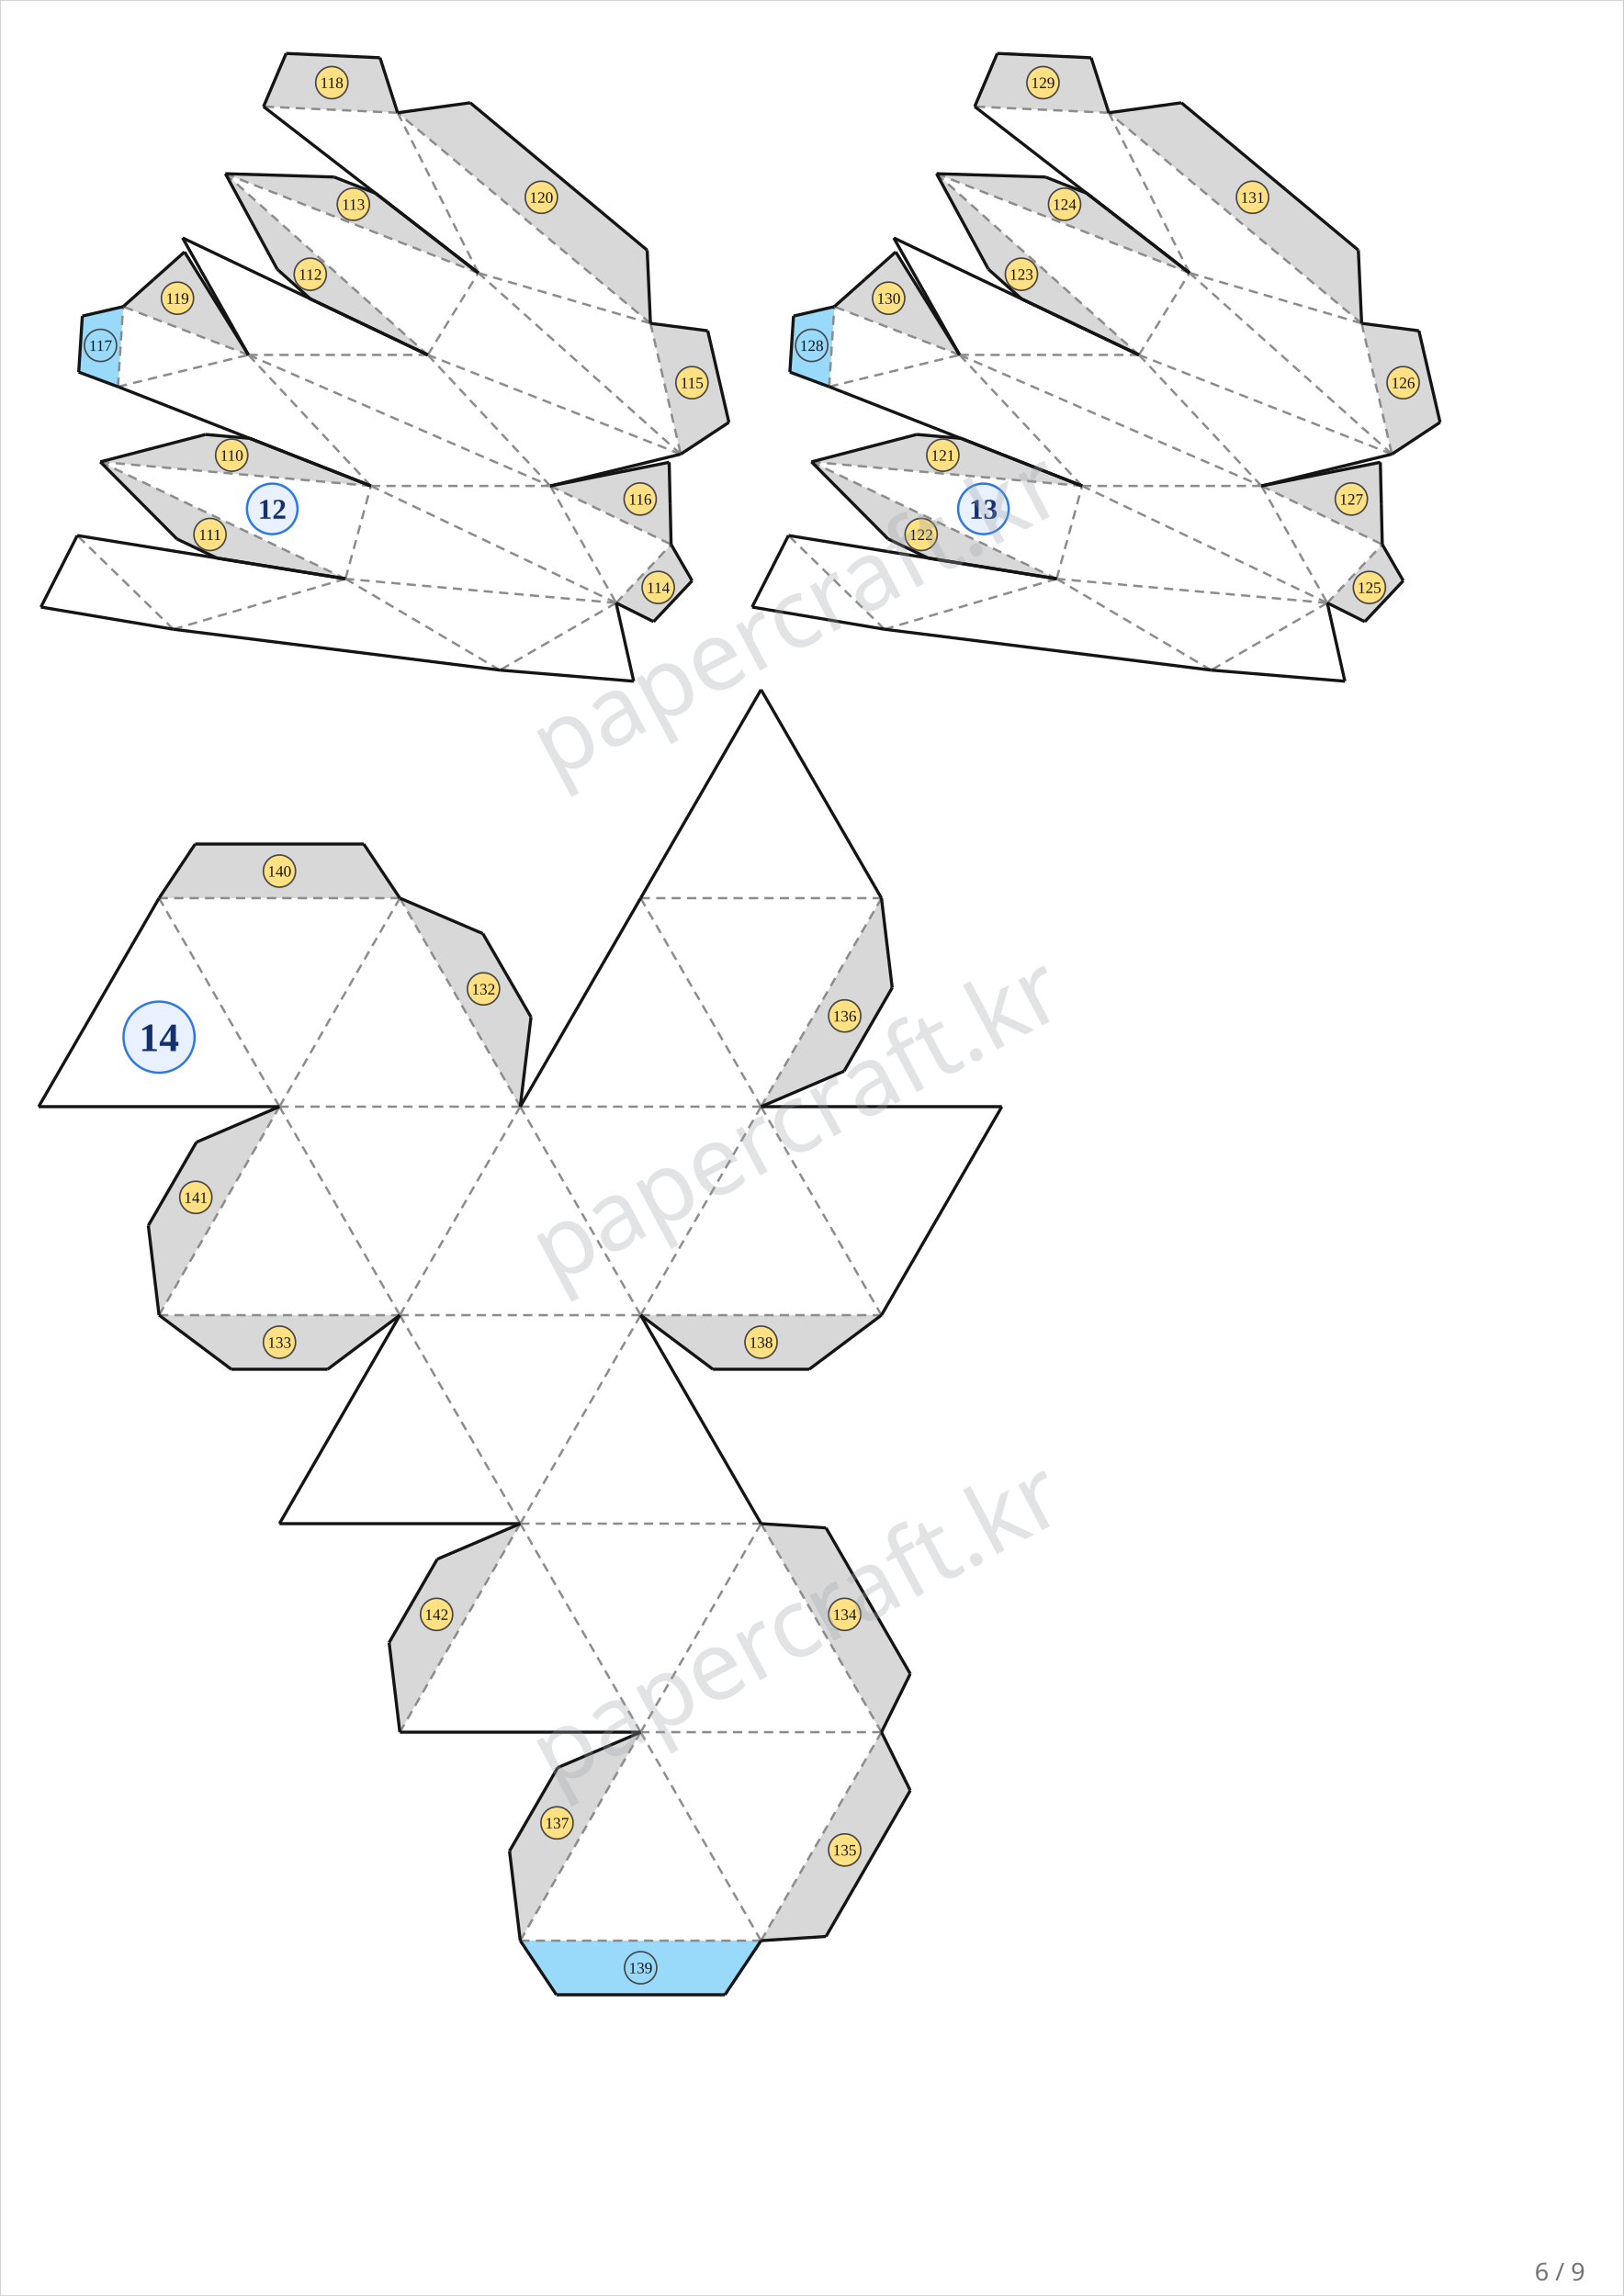
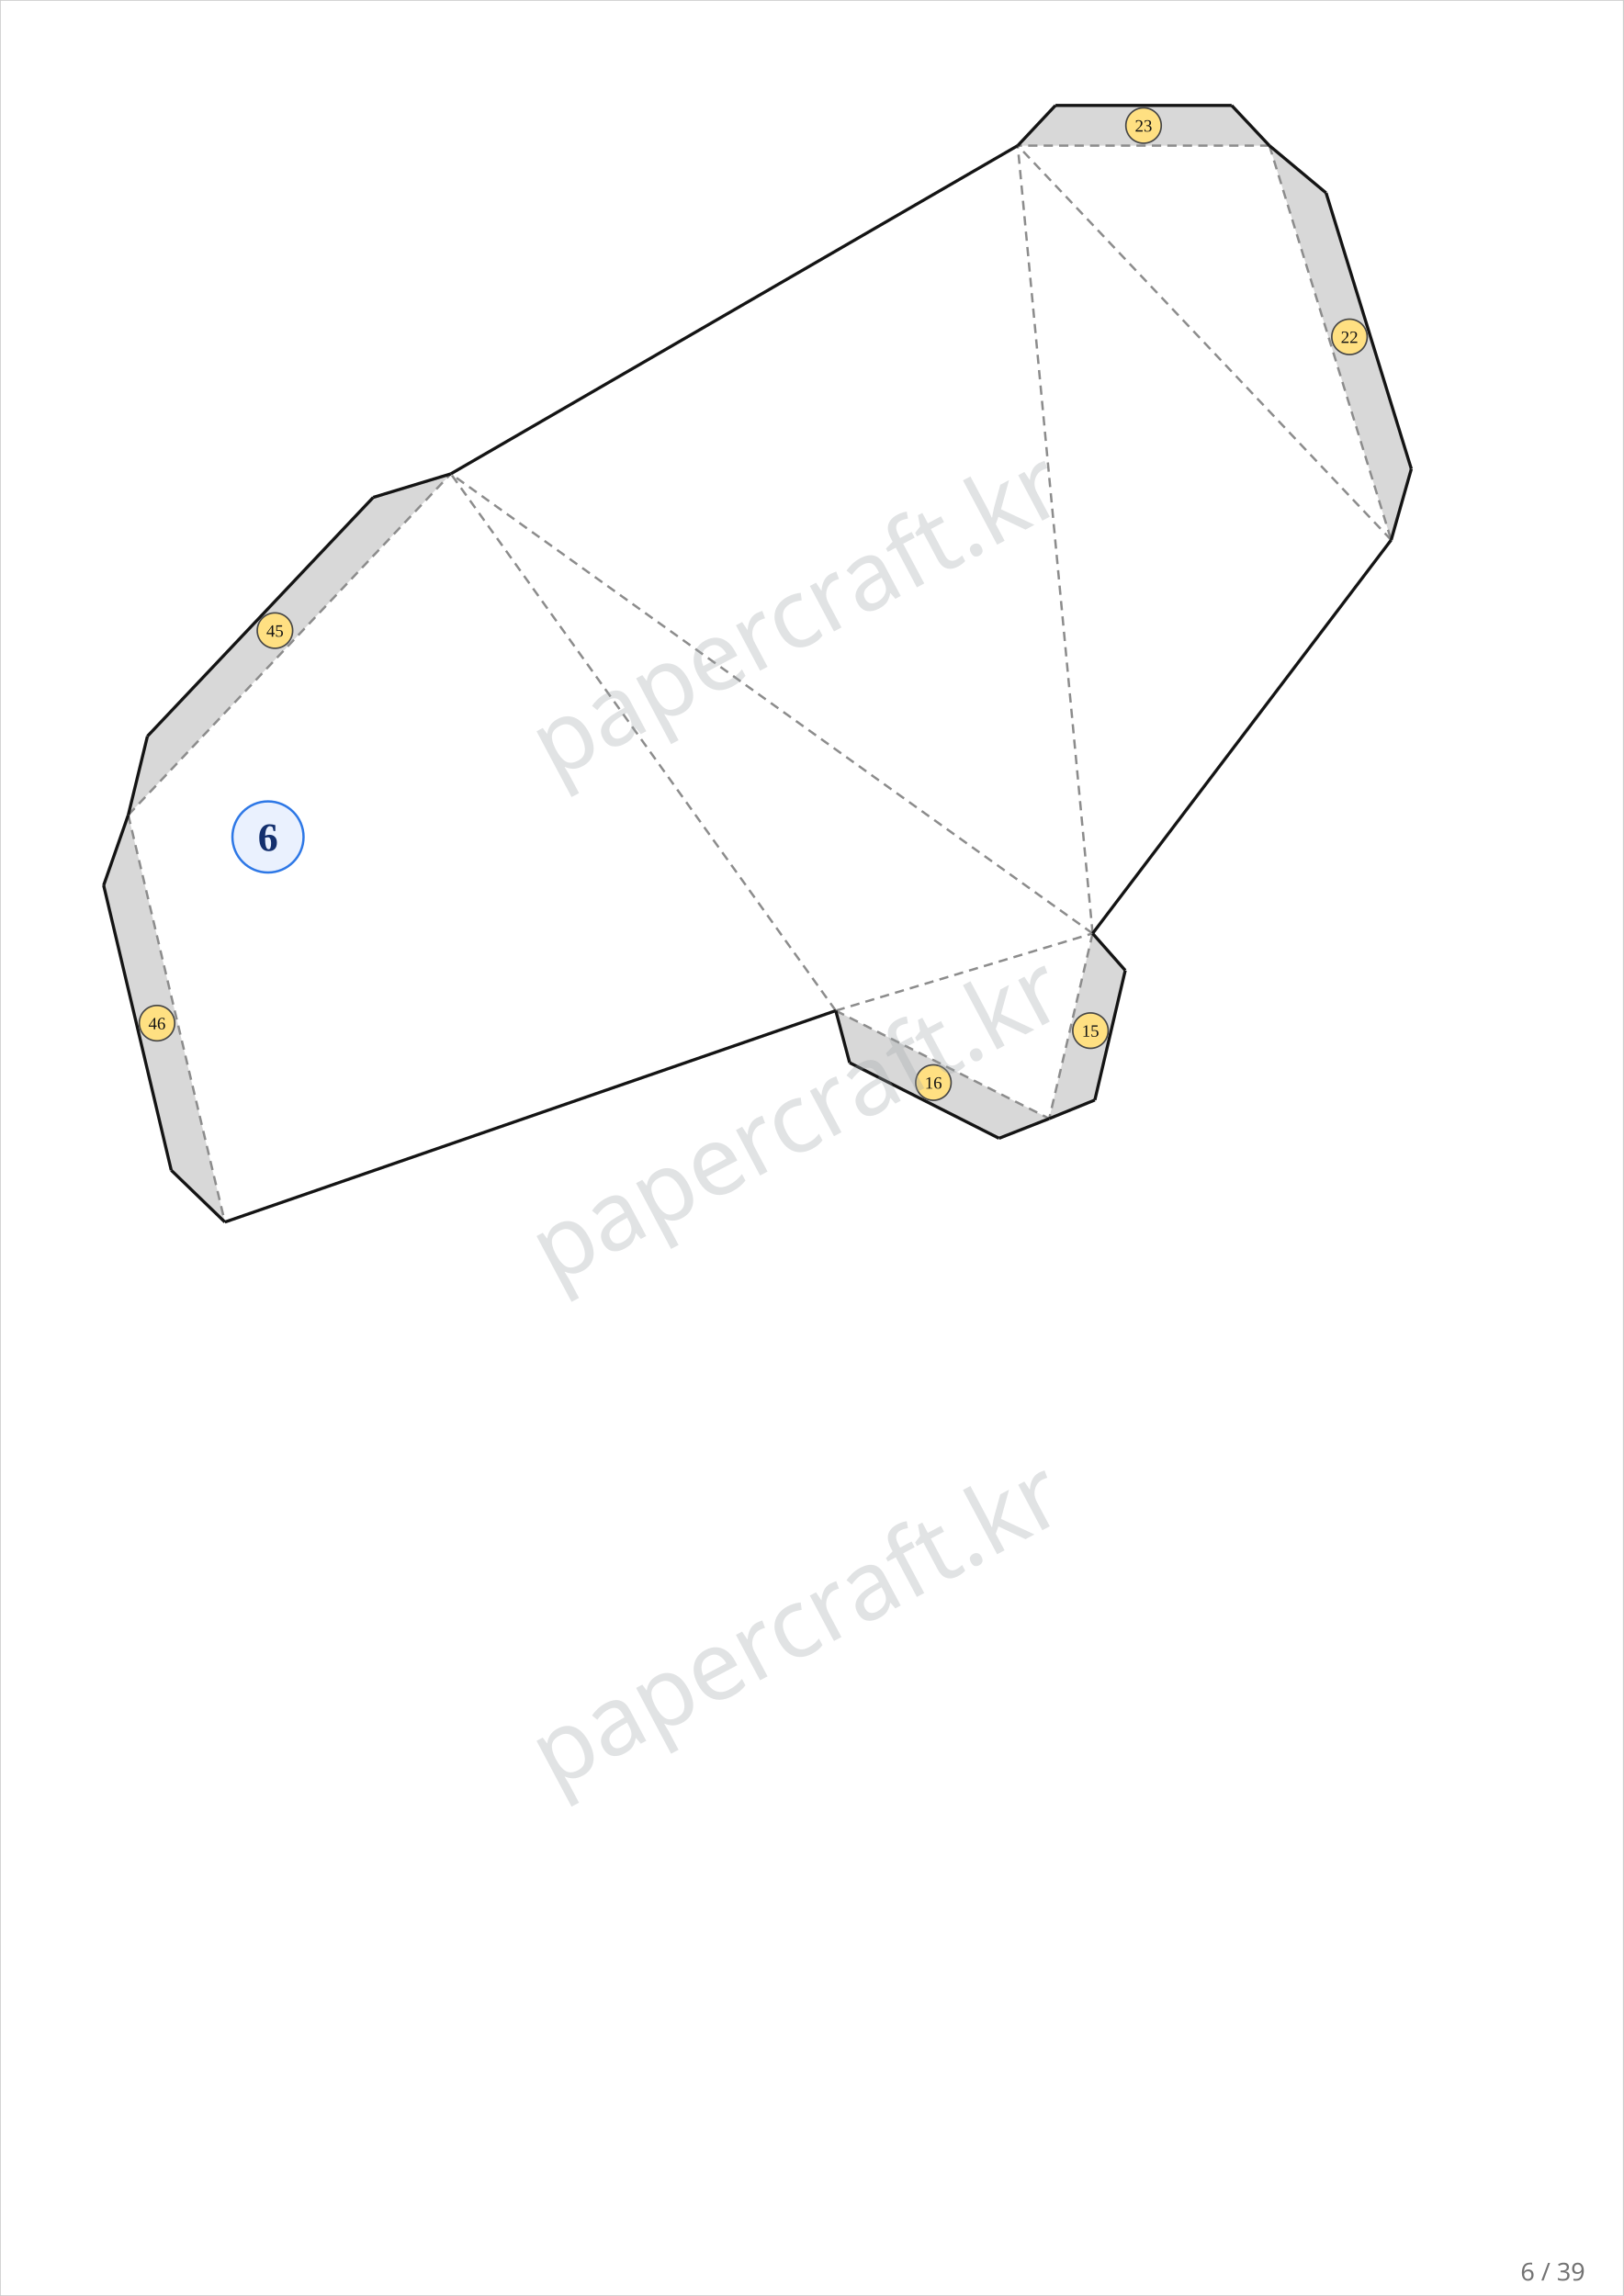
<svg xmlns="http://www.w3.org/2000/svg" width="210.00mm" height="297.00mm" viewBox="0 0 210.00 297.00">
  <rect x="0" y="0" width="210.00" height="297.00" fill="#ffffff" stroke="#cccccc" stroke-width="0.2" />
-   <polygon points="47.971,62.859 32.339,56.713 26.583,56.2 12.97,59.742" fill="rgb(216,216,216)" />
-   <polygon points="44.684,74.875 28.1,72.209 22.885,69.72 12.97,59.742" fill="rgb(216,216,216)" />
-   <polygon points="55.329,45.91 40.164,38.687 35.859,34.832 29.151,22.468" fill="rgb(216,216,216)" />
-   <polygon points="61.863,35.304 48.59,25.009 43.211,22.898 29.151,22.468" fill="rgb(216,216,216)" />
-   <polygon points="86.798,70.431 89.512,75.122 84.533,80.415 79.685,77.993" fill="rgb(216,216,216)" />
-   <polygon points="88.041,58.745 94.274,54.63 91.534,42.788 84.127,41.828" fill="rgb(216,216,216)" />
-   <polygon points="86.798,70.431 86.672,65.115 86.546,59.8 71.172,62.859" fill="rgb(216,216,216)" />
-   <polygon points="15.927,39.664 10.647,40.885 10.18,48.136 15.26,50.024" fill="rgb(216,216,216)" />
-   <polygon points="34.081,13.787 37.004,6.914 49.146,7.471 51.427,14.583" fill="rgb(216,216,216)" />
-   <polygon points="15.927,39.664 19.896,36.127 23.865,32.588 32.129,45.91" fill="rgb(216,216,216)" />
-   <polygon points="51.427,14.583 60.813,13.292 83.703,32.363 84.127,41.828" fill="rgb(216,216,216)" />
-   <polygon points="15.927,39.664 10.647,40.885 10.18,48.136 15.26,50.024" fill="#99d9fa" />
-   <line x1="44.684" y1="74.875" x2="47.971" y2="62.859" stroke="#8c8c8c" stroke-width="0.3" stroke-dasharray="1.2,0.8" />
-   <line x1="79.685" y1="77.993" x2="47.971" y2="62.859" stroke="#8c8c8c" stroke-width="0.3" stroke-dasharray="1.2,0.8" />
-   <line x1="32.129" y1="45.91" x2="47.971" y2="62.859" stroke="#8c8c8c" stroke-width="0.3" stroke-dasharray="1.2,0.8" />
-   <line x1="47.971" y1="62.859" x2="71.172" y2="62.859" stroke="#8c8c8c" stroke-width="0.3" stroke-dasharray="1.2,0.8" />
-   <line x1="79.685" y1="77.993" x2="44.684" y2="74.875" stroke="#8c8c8c" stroke-width="0.3" stroke-dasharray="1.2,0.8" />
-   <line x1="44.684" y1="74.875" x2="22.42" y2="81.4" stroke="#8c8c8c" stroke-width="0.3" stroke-dasharray="1.2,0.8" />
-   <line x1="64.654" y1="86.685" x2="44.684" y2="74.875" stroke="#8c8c8c" stroke-width="0.3" stroke-dasharray="1.2,0.8" />
-   <line x1="55.329" y1="45.91" x2="61.863" y2="35.304" stroke="#8c8c8c" stroke-width="0.3" stroke-dasharray="1.2,0.8" />
-   <line x1="88.041" y1="58.745" x2="55.329" y2="45.91" stroke="#8c8c8c" stroke-width="0.3" stroke-dasharray="1.2,0.8" />
-   <line x1="32.129" y1="45.91" x2="55.329" y2="45.91" stroke="#8c8c8c" stroke-width="0.3" stroke-dasharray="1.2,0.8" />
-   <line x1="55.329" y1="45.91" x2="71.172" y2="62.859" stroke="#8c8c8c" stroke-width="0.3" stroke-dasharray="1.2,0.8" />
-   <line x1="88.041" y1="58.745" x2="61.863" y2="35.304" stroke="#8c8c8c" stroke-width="0.3" stroke-dasharray="1.2,0.8" />
-   <line x1="51.427" y1="14.583" x2="61.863" y2="35.304" stroke="#8c8c8c" stroke-width="0.3" stroke-dasharray="1.2,0.8" />
-   <line x1="61.863" y1="35.304" x2="84.127" y2="41.828" stroke="#8c8c8c" stroke-width="0.3" stroke-dasharray="1.2,0.8" />
-   <line x1="79.685" y1="77.993" x2="64.654" y2="86.685" stroke="#8c8c8c" stroke-width="0.3" stroke-dasharray="1.2,0.8" />
-   <line x1="71.172" y1="62.859" x2="79.685" y2="77.993" stroke="#8c8c8c" stroke-width="0.3" stroke-dasharray="1.2,0.8" />
-   <line x1="22.42" y1="81.4" x2="9.994" y2="69.271" stroke="#8c8c8c" stroke-width="0.3" stroke-dasharray="1.2,0.8" />
-   <line x1="15.26" y1="50.024" x2="32.129" y2="45.91" stroke="#8c8c8c" stroke-width="0.3" stroke-dasharray="1.2,0.8" />
-   <line x1="32.129" y1="45.91" x2="71.172" y2="62.859" stroke="#8c8c8c" stroke-width="0.3" stroke-dasharray="1.2,0.8" />
-   <line x1="12.97" y1="59.742" x2="47.971" y2="62.859" stroke="#8c8c8c" stroke-width="0.3" stroke-dasharray="1.2,0.8" />
-   <line x1="12.97" y1="59.742" x2="44.684" y2="74.875" stroke="#8c8c8c" stroke-width="0.3" stroke-dasharray="1.2,0.8" />
-   <line x1="29.151" y1="22.468" x2="55.329" y2="45.91" stroke="#8c8c8c" stroke-width="0.3" stroke-dasharray="1.2,0.8" />
-   <line x1="29.151" y1="22.468" x2="61.863" y2="35.304" stroke="#8c8c8c" stroke-width="0.3" stroke-dasharray="1.2,0.8" />
-   <line x1="79.685" y1="77.993" x2="86.798" y2="70.431" stroke="#8c8c8c" stroke-width="0.3" stroke-dasharray="1.2,0.8" />
-   <line x1="84.127" y1="41.828" x2="88.041" y2="58.745" stroke="#8c8c8c" stroke-width="0.3" stroke-dasharray="1.2,0.8" />
-   <line x1="71.172" y1="62.859" x2="86.798" y2="70.431" stroke="#8c8c8c" stroke-width="0.3" stroke-dasharray="1.2,0.8" />
-   <line x1="15.26" y1="50.024" x2="15.927" y2="39.664" stroke="#8c8c8c" stroke-width="0.3" stroke-dasharray="1.2,0.8" />
-   <line x1="51.427" y1="14.583" x2="34.081" y2="13.787" stroke="#8c8c8c" stroke-width="0.3" stroke-dasharray="1.2,0.8" />
-   <line x1="32.129" y1="45.91" x2="15.927" y2="39.664" stroke="#8c8c8c" stroke-width="0.3" stroke-dasharray="1.2,0.8" />
-   <line x1="84.127" y1="41.828" x2="51.427" y2="14.583" stroke="#8c8c8c" stroke-width="0.3" stroke-dasharray="1.2,0.8" />
-   <line x1="47.971" y1="62.859" x2="15.26" y2="50.024" stroke="#141414" stroke-width="0.4" />
-   <line x1="9.994" y1="69.271" x2="44.684" y2="74.875" stroke="#141414" stroke-width="0.4" />
-   <line x1="23.616" y1="30.776" x2="55.329" y2="45.91" stroke="#141414" stroke-width="0.4" />
-   <line x1="61.863" y1="35.304" x2="34.081" y2="13.787" stroke="#141414" stroke-width="0.4" />
-   <line x1="79.685" y1="77.993" x2="81.958" y2="88.122" stroke="#141414" stroke-width="0.4" />
-   <line x1="81.958" y1="88.122" x2="64.654" y2="86.685" stroke="#141414" stroke-width="0.4" />
-   <line x1="88.041" y1="58.745" x2="71.172" y2="62.859" stroke="#141414" stroke-width="0.4" />
-   <line x1="5.295" y1="78.528" x2="9.994" y2="69.271" stroke="#141414" stroke-width="0.4" />
-   <line x1="22.42" y1="81.4" x2="5.295" y2="78.528" stroke="#141414" stroke-width="0.4" />
-   <line x1="32.129" y1="45.91" x2="23.616" y2="30.776" stroke="#141414" stroke-width="0.4" />
-   <line x1="64.654" y1="86.685" x2="22.42" y2="81.4" stroke="#141414" stroke-width="0.4" />
-   <line x1="47.971" y1="62.859" x2="32.339" y2="56.713" stroke="#141414" stroke-width="0.4" />
-   <line x1="32.339" y1="56.713" x2="26.583" y2="56.2" stroke="#141414" stroke-width="0.4" />
-   <line x1="26.583" y1="56.2" x2="12.97" y2="59.742" stroke="#141414" stroke-width="0.4" />
-   <line x1="44.684" y1="74.875" x2="28.1" y2="72.209" stroke="#141414" stroke-width="0.4" />
-   <line x1="28.1" y1="72.209" x2="22.885" y2="69.72" stroke="#141414" stroke-width="0.4" />
-   <line x1="22.885" y1="69.72" x2="12.97" y2="59.742" stroke="#141414" stroke-width="0.4" />
-   <line x1="55.329" y1="45.91" x2="40.164" y2="38.687" stroke="#141414" stroke-width="0.4" />
-   <line x1="40.164" y1="38.687" x2="35.859" y2="34.832" stroke="#141414" stroke-width="0.4" />
-   <line x1="35.859" y1="34.832" x2="29.151" y2="22.468" stroke="#141414" stroke-width="0.4" />
-   <line x1="61.863" y1="35.304" x2="48.59" y2="25.009" stroke="#141414" stroke-width="0.4" />
-   <line x1="48.59" y1="25.009" x2="43.211" y2="22.898" stroke="#141414" stroke-width="0.4" />
-   <line x1="43.211" y1="22.898" x2="29.151" y2="22.468" stroke="#141414" stroke-width="0.4" />
-   <line x1="86.798" y1="70.431" x2="89.512" y2="75.122" stroke="#141414" stroke-width="0.4" />
-   <line x1="89.512" y1="75.122" x2="84.533" y2="80.415" stroke="#141414" stroke-width="0.4" />
-   <line x1="84.533" y1="80.415" x2="79.685" y2="77.993" stroke="#141414" stroke-width="0.4" />
-   <line x1="88.041" y1="58.745" x2="94.274" y2="54.63" stroke="#141414" stroke-width="0.4" />
-   <line x1="94.274" y1="54.63" x2="91.534" y2="42.788" stroke="#141414" stroke-width="0.4" />
-   <line x1="91.534" y1="42.788" x2="84.127" y2="41.828" stroke="#141414" stroke-width="0.4" />
-   <line x1="86.798" y1="70.431" x2="86.672" y2="65.115" stroke="#141414" stroke-width="0.4" />
-   <line x1="86.672" y1="65.115" x2="86.546" y2="59.8" stroke="#141414" stroke-width="0.4" />
-   <line x1="86.546" y1="59.8" x2="71.172" y2="62.859" stroke="#141414" stroke-width="0.4" />
-   <line x1="15.927" y1="39.664" x2="10.647" y2="40.885" stroke="#141414" stroke-width="0.4" />
-   <line x1="10.647" y1="40.885" x2="10.18" y2="48.136" stroke="#141414" stroke-width="0.4" />
-   <line x1="10.18" y1="48.136" x2="15.26" y2="50.024" stroke="#141414" stroke-width="0.4" />
-   <line x1="34.081" y1="13.787" x2="37.004" y2="6.914" stroke="#141414" stroke-width="0.4" />
-   <line x1="37.004" y1="6.914" x2="49.146" y2="7.471" stroke="#141414" stroke-width="0.4" />
-   <line x1="49.146" y1="7.471" x2="51.427" y2="14.583" stroke="#141414" stroke-width="0.4" />
-   <line x1="15.927" y1="39.664" x2="19.896" y2="36.127" stroke="#141414" stroke-width="0.4" />
-   <line x1="19.896" y1="36.127" x2="23.865" y2="32.588" stroke="#141414" stroke-width="0.4" />
-   <line x1="23.865" y1="32.588" x2="32.129" y2="45.91" stroke="#141414" stroke-width="0.4" />
-   <line x1="51.427" y1="14.583" x2="60.813" y2="13.292" stroke="#141414" stroke-width="0.4" />
-   <line x1="60.813" y1="13.292" x2="83.703" y2="32.363" stroke="#141414" stroke-width="0.4" />
-   <line x1="83.703" y1="32.363" x2="84.127" y2="41.828" stroke="#141414" stroke-width="0.4" />
-   <circle cx="29.966" cy="58.878" r="2.08" fill="#ffe082" stroke="#464646" stroke-width="0.2" />
-   <text x="29.966" y="59.59" font-size="2.04" text-anchor="middle" fill="#141414">110</text>
-   <circle cx="27.16" cy="69.136" r="2.08" fill="#ffe082" stroke="#464646" stroke-width="0.2" />
-   <text x="27.16" y="69.85" font-size="2.04" text-anchor="middle" fill="#141414">111</text>
-   <circle cx="40.126" cy="35.474" r="2.08" fill="#ffe082" stroke="#464646" stroke-width="0.2" />
-   <text x="40.126" y="36.19" font-size="2.04" text-anchor="middle" fill="#141414">112</text>
-   <circle cx="45.704" cy="26.42" r="2.08" fill="#ffe082" stroke="#464646" stroke-width="0.2" />
-   <text x="45.704" y="27.13" font-size="2.04" text-anchor="middle" fill="#141414">113</text>
-   <circle cx="85.132" cy="75.99" r="2.08" fill="#ffe082" stroke="#464646" stroke-width="0.2" />
-   <text x="85.132" y="76.70" font-size="2.04" text-anchor="middle" fill="#141414">114</text>
-   <circle cx="89.494" cy="49.498" r="2.08" fill="#ffe082" stroke="#464646" stroke-width="0.2" />
-   <text x="89.494" y="50.21" font-size="2.04" text-anchor="middle" fill="#141414">115</text>
-   <circle cx="82.797" cy="64.551" r="2.08" fill="#ffe082" stroke="#464646" stroke-width="0.2" />
-   <text x="82.797" y="65.27" font-size="2.04" text-anchor="middle" fill="#141414">116</text>
-   <circle cx="13.003" cy="44.677" r="2.08" fill="#99d9fa" stroke="#464646" stroke-width="0.2" />
-   <text x="13.003" y="45.39" font-size="2.04" text-anchor="middle" fill="#141414">117</text>
-   <circle cx="42.914" cy="10.689" r="2.08" fill="#ffe082" stroke="#464646" stroke-width="0.2" />
-   <text x="42.914" y="11.40" font-size="2.04" text-anchor="middle" fill="#141414">118</text>
-   <circle cx="22.954" cy="38.572" r="2.08" fill="#ffe082" stroke="#464646" stroke-width="0.2" />
-   <text x="22.954" y="39.29" font-size="2.04" text-anchor="middle" fill="#141414">119</text>
-   <circle cx="70.017" cy="25.516" r="2.08" fill="#ffe082" stroke="#464646" stroke-width="0.2" />
-   <text x="70.017" y="26.23" font-size="2.04" text-anchor="middle" fill="#141414">120</text>
-   <circle cx="35.208" cy="65.825" r="3.27" fill="#eaf1fe" stroke="#2e78e6" stroke-width="0.3" />
-   <text x="35.208" y="67.10" font-size="3.70" text-anchor="middle" fill="#14306e" font-weight="bold">12</text>
-   <polygon points="139.95,62.859 124.318,56.713 118.562,56.2 104.949,59.742" fill="rgb(216,216,216)" />
-   <polygon points="136.663,74.875 120.079,72.209 114.863,69.72 104.949,59.742" fill="rgb(216,216,216)" />
-   <polygon points="147.308,45.91 132.143,38.687 127.838,34.832 121.13,22.468" fill="rgb(216,216,216)" />
-   <polygon points="153.842,35.304 140.569,25.009 135.19,22.898 121.13,22.468" fill="rgb(216,216,216)" />
-   <polygon points="178.776,70.431 181.49,75.122 176.512,80.415 171.664,77.993" fill="rgb(216,216,216)" />
-   <polygon points="180.02,58.745 186.252,54.63 183.513,42.788 176.106,41.828" fill="rgb(216,216,216)" />
-   <polygon points="178.776,70.431 178.651,65.115 178.525,59.8 163.15,62.859" fill="rgb(216,216,216)" />
-   <polygon points="107.906,39.664 102.626,40.885 102.158,48.136 107.238,50.024" fill="rgb(216,216,216)" />
-   <polygon points="126.06,13.787 128.982,6.914 141.124,7.471 143.405,14.583" fill="rgb(216,216,216)" />
-   <polygon points="107.906,39.664 111.875,36.127 115.844,32.588 124.108,45.91" fill="rgb(216,216,216)" />
-   <polygon points="143.405,14.583 152.791,13.292 175.682,32.363 176.106,41.828" fill="rgb(216,216,216)" />
-   <polygon points="107.906,39.664 102.626,40.885 102.158,48.136 107.238,50.024" fill="#99d9fa" />
-   <line x1="136.663" y1="74.875" x2="139.95" y2="62.859" stroke="#8c8c8c" stroke-width="0.3" stroke-dasharray="1.2,0.8" />
-   <line x1="171.664" y1="77.993" x2="139.95" y2="62.859" stroke="#8c8c8c" stroke-width="0.3" stroke-dasharray="1.2,0.8" />
-   <line x1="124.108" y1="45.91" x2="139.95" y2="62.859" stroke="#8c8c8c" stroke-width="0.3" stroke-dasharray="1.2,0.8" />
-   <line x1="139.95" y1="62.859" x2="163.15" y2="62.859" stroke="#8c8c8c" stroke-width="0.3" stroke-dasharray="1.2,0.8" />
-   <line x1="171.664" y1="77.993" x2="136.663" y2="74.875" stroke="#8c8c8c" stroke-width="0.3" stroke-dasharray="1.2,0.8" />
-   <line x1="136.663" y1="74.875" x2="114.399" y2="81.4" stroke="#8c8c8c" stroke-width="0.3" stroke-dasharray="1.2,0.8" />
-   <line x1="156.632" y1="86.685" x2="136.663" y2="74.875" stroke="#8c8c8c" stroke-width="0.3" stroke-dasharray="1.2,0.8" />
-   <line x1="147.308" y1="45.91" x2="153.842" y2="35.304" stroke="#8c8c8c" stroke-width="0.3" stroke-dasharray="1.2,0.8" />
-   <line x1="180.02" y1="58.745" x2="147.308" y2="45.91" stroke="#8c8c8c" stroke-width="0.3" stroke-dasharray="1.2,0.8" />
-   <line x1="124.108" y1="45.91" x2="147.308" y2="45.91" stroke="#8c8c8c" stroke-width="0.3" stroke-dasharray="1.2,0.8" />
-   <line x1="147.308" y1="45.91" x2="163.15" y2="62.859" stroke="#8c8c8c" stroke-width="0.3" stroke-dasharray="1.2,0.8" />
-   <line x1="180.02" y1="58.745" x2="153.842" y2="35.304" stroke="#8c8c8c" stroke-width="0.3" stroke-dasharray="1.2,0.8" />
-   <line x1="143.405" y1="14.583" x2="153.842" y2="35.304" stroke="#8c8c8c" stroke-width="0.3" stroke-dasharray="1.2,0.8" />
-   <line x1="153.842" y1="35.304" x2="176.106" y2="41.828" stroke="#8c8c8c" stroke-width="0.3" stroke-dasharray="1.2,0.8" />
-   <line x1="171.664" y1="77.993" x2="156.632" y2="86.685" stroke="#8c8c8c" stroke-width="0.3" stroke-dasharray="1.2,0.8" />
-   <line x1="163.15" y1="62.859" x2="171.664" y2="77.993" stroke="#8c8c8c" stroke-width="0.3" stroke-dasharray="1.2,0.8" />
-   <line x1="114.399" y1="81.4" x2="101.973" y2="69.271" stroke="#8c8c8c" stroke-width="0.3" stroke-dasharray="1.2,0.8" />
-   <line x1="107.238" y1="50.024" x2="124.108" y2="45.91" stroke="#8c8c8c" stroke-width="0.3" stroke-dasharray="1.2,0.8" />
-   <line x1="124.108" y1="45.91" x2="163.15" y2="62.859" stroke="#8c8c8c" stroke-width="0.3" stroke-dasharray="1.2,0.8" />
-   <line x1="104.949" y1="59.742" x2="139.95" y2="62.859" stroke="#8c8c8c" stroke-width="0.3" stroke-dasharray="1.2,0.8" />
-   <line x1="104.949" y1="59.742" x2="136.663" y2="74.875" stroke="#8c8c8c" stroke-width="0.3" stroke-dasharray="1.2,0.8" />
-   <line x1="121.13" y1="22.468" x2="147.308" y2="45.91" stroke="#8c8c8c" stroke-width="0.3" stroke-dasharray="1.2,0.8" />
-   <line x1="121.13" y1="22.468" x2="153.842" y2="35.304" stroke="#8c8c8c" stroke-width="0.3" stroke-dasharray="1.2,0.8" />
-   <line x1="171.664" y1="77.993" x2="178.776" y2="70.431" stroke="#8c8c8c" stroke-width="0.3" stroke-dasharray="1.2,0.8" />
-   <line x1="176.106" y1="41.828" x2="180.02" y2="58.745" stroke="#8c8c8c" stroke-width="0.3" stroke-dasharray="1.2,0.8" />
-   <line x1="163.15" y1="62.859" x2="178.776" y2="70.431" stroke="#8c8c8c" stroke-width="0.3" stroke-dasharray="1.2,0.8" />
-   <line x1="107.238" y1="50.024" x2="107.906" y2="39.664" stroke="#8c8c8c" stroke-width="0.3" stroke-dasharray="1.2,0.8" />
-   <line x1="143.405" y1="14.583" x2="126.06" y2="13.787" stroke="#8c8c8c" stroke-width="0.3" stroke-dasharray="1.2,0.8" />
-   <line x1="124.108" y1="45.91" x2="107.906" y2="39.664" stroke="#8c8c8c" stroke-width="0.3" stroke-dasharray="1.2,0.8" />
-   <line x1="176.106" y1="41.828" x2="143.405" y2="14.583" stroke="#8c8c8c" stroke-width="0.3" stroke-dasharray="1.2,0.8" />
-   <line x1="139.95" y1="62.859" x2="107.238" y2="50.024" stroke="#141414" stroke-width="0.4" />
-   <line x1="101.973" y1="69.271" x2="136.663" y2="74.875" stroke="#141414" stroke-width="0.4" />
-   <line x1="115.594" y1="30.776" x2="147.308" y2="45.91" stroke="#141414" stroke-width="0.4" />
-   <line x1="153.842" y1="35.304" x2="126.06" y2="13.787" stroke="#141414" stroke-width="0.4" />
-   <line x1="171.664" y1="77.993" x2="173.936" y2="88.122" stroke="#141414" stroke-width="0.4" />
-   <line x1="173.936" y1="88.122" x2="156.632" y2="86.685" stroke="#141414" stroke-width="0.4" />
-   <line x1="180.02" y1="58.745" x2="163.15" y2="62.859" stroke="#141414" stroke-width="0.4" />
-   <line x1="97.274" y1="78.528" x2="101.973" y2="69.271" stroke="#141414" stroke-width="0.4" />
-   <line x1="114.399" y1="81.4" x2="97.274" y2="78.528" stroke="#141414" stroke-width="0.4" />
-   <line x1="124.108" y1="45.91" x2="115.594" y2="30.776" stroke="#141414" stroke-width="0.4" />
-   <line x1="156.632" y1="86.685" x2="114.399" y2="81.4" stroke="#141414" stroke-width="0.4" />
-   <line x1="139.95" y1="62.859" x2="124.318" y2="56.713" stroke="#141414" stroke-width="0.4" />
-   <line x1="124.318" y1="56.713" x2="118.562" y2="56.2" stroke="#141414" stroke-width="0.4" />
-   <line x1="118.562" y1="56.2" x2="104.949" y2="59.742" stroke="#141414" stroke-width="0.4" />
-   <line x1="136.663" y1="74.875" x2="120.079" y2="72.209" stroke="#141414" stroke-width="0.4" />
-   <line x1="120.079" y1="72.209" x2="114.863" y2="69.72" stroke="#141414" stroke-width="0.4" />
-   <line x1="114.863" y1="69.72" x2="104.949" y2="59.742" stroke="#141414" stroke-width="0.4" />
-   <line x1="147.308" y1="45.91" x2="132.143" y2="38.687" stroke="#141414" stroke-width="0.4" />
-   <line x1="132.143" y1="38.687" x2="127.838" y2="34.832" stroke="#141414" stroke-width="0.4" />
-   <line x1="127.838" y1="34.832" x2="121.13" y2="22.468" stroke="#141414" stroke-width="0.4" />
-   <line x1="153.842" y1="35.304" x2="140.569" y2="25.009" stroke="#141414" stroke-width="0.4" />
-   <line x1="140.569" y1="25.009" x2="135.19" y2="22.898" stroke="#141414" stroke-width="0.4" />
-   <line x1="135.19" y1="22.898" x2="121.13" y2="22.468" stroke="#141414" stroke-width="0.4" />
-   <line x1="178.776" y1="70.431" x2="181.49" y2="75.122" stroke="#141414" stroke-width="0.4" />
-   <line x1="181.49" y1="75.122" x2="176.512" y2="80.415" stroke="#141414" stroke-width="0.4" />
-   <line x1="176.512" y1="80.415" x2="171.664" y2="77.993" stroke="#141414" stroke-width="0.4" />
-   <line x1="180.02" y1="58.745" x2="186.252" y2="54.63" stroke="#141414" stroke-width="0.4" />
-   <line x1="186.252" y1="54.63" x2="183.513" y2="42.788" stroke="#141414" stroke-width="0.4" />
-   <line x1="183.513" y1="42.788" x2="176.106" y2="41.828" stroke="#141414" stroke-width="0.4" />
-   <line x1="178.776" y1="70.431" x2="178.651" y2="65.115" stroke="#141414" stroke-width="0.4" />
-   <line x1="178.651" y1="65.115" x2="178.525" y2="59.8" stroke="#141414" stroke-width="0.4" />
-   <line x1="178.525" y1="59.8" x2="163.15" y2="62.859" stroke="#141414" stroke-width="0.4" />
-   <line x1="107.906" y1="39.664" x2="102.626" y2="40.885" stroke="#141414" stroke-width="0.4" />
-   <line x1="102.626" y1="40.885" x2="102.158" y2="48.136" stroke="#141414" stroke-width="0.4" />
-   <line x1="102.158" y1="48.136" x2="107.238" y2="50.024" stroke="#141414" stroke-width="0.4" />
-   <line x1="126.06" y1="13.787" x2="128.982" y2="6.914" stroke="#141414" stroke-width="0.4" />
-   <line x1="128.982" y1="6.914" x2="141.124" y2="7.471" stroke="#141414" stroke-width="0.4" />
-   <line x1="141.124" y1="7.471" x2="143.405" y2="14.583" stroke="#141414" stroke-width="0.4" />
-   <line x1="107.906" y1="39.664" x2="111.875" y2="36.127" stroke="#141414" stroke-width="0.4" />
-   <line x1="111.875" y1="36.127" x2="115.844" y2="32.588" stroke="#141414" stroke-width="0.4" />
-   <line x1="115.844" y1="32.588" x2="124.108" y2="45.91" stroke="#141414" stroke-width="0.4" />
-   <line x1="143.405" y1="14.583" x2="152.791" y2="13.292" stroke="#141414" stroke-width="0.4" />
-   <line x1="152.791" y1="13.292" x2="175.682" y2="32.363" stroke="#141414" stroke-width="0.4" />
-   <line x1="175.682" y1="32.363" x2="176.106" y2="41.828" stroke="#141414" stroke-width="0.4" />
-   <circle cx="121.945" cy="58.878" r="2.08" fill="#ffe082" stroke="#464646" stroke-width="0.2" />
-   <text x="121.945" y="59.59" font-size="2.04" text-anchor="middle" fill="#141414">121</text>
-   <circle cx="119.138" cy="69.136" r="2.08" fill="#ffe082" stroke="#464646" stroke-width="0.2" />
-   <text x="119.138" y="69.85" font-size="2.04" text-anchor="middle" fill="#141414">122</text>
-   <circle cx="132.105" cy="35.474" r="2.08" fill="#ffe082" stroke="#464646" stroke-width="0.2" />
-   <text x="132.105" y="36.19" font-size="2.04" text-anchor="middle" fill="#141414">123</text>
-   <circle cx="137.683" cy="26.42" r="2.08" fill="#ffe082" stroke="#464646" stroke-width="0.2" />
-   <text x="137.683" y="27.13" font-size="2.04" text-anchor="middle" fill="#141414">124</text>
-   <circle cx="177.11" cy="75.99" r="2.08" fill="#ffe082" stroke="#464646" stroke-width="0.2" />
-   <text x="177.11" y="76.70" font-size="2.04" text-anchor="middle" fill="#141414">125</text>
-   <circle cx="181.473" cy="49.498" r="2.08" fill="#ffe082" stroke="#464646" stroke-width="0.2" />
-   <text x="181.473" y="50.21" font-size="2.04" text-anchor="middle" fill="#141414">126</text>
-   <circle cx="174.776" cy="64.551" r="2.08" fill="#ffe082" stroke="#464646" stroke-width="0.2" />
-   <text x="174.776" y="65.27" font-size="2.04" text-anchor="middle" fill="#141414">127</text>
-   <circle cx="104.982" cy="44.677" r="2.08" fill="#99d9fa" stroke="#464646" stroke-width="0.2" />
-   <text x="104.982" y="45.39" font-size="2.04" text-anchor="middle" fill="#141414">128</text>
-   <circle cx="134.893" cy="10.689" r="2.08" fill="#ffe082" stroke="#464646" stroke-width="0.2" />
-   <text x="134.893" y="11.40" font-size="2.04" text-anchor="middle" fill="#141414">129</text>
-   <circle cx="114.933" cy="38.572" r="2.08" fill="#ffe082" stroke="#464646" stroke-width="0.2" />
-   <text x="114.933" y="39.29" font-size="2.04" text-anchor="middle" fill="#141414">130</text>
-   <circle cx="161.996" cy="25.516" r="2.08" fill="#ffe082" stroke="#464646" stroke-width="0.2" />
-   <text x="161.996" y="26.23" font-size="2.04" text-anchor="middle" fill="#141414">131</text>
-   <circle cx="127.187" cy="65.825" r="3.27" fill="#eaf1fe" stroke="#2e78e6" stroke-width="0.3" />
-   <text x="127.187" y="67.10" font-size="3.70" text-anchor="middle" fill="#14306e" font-weight="bold">13</text>
-   <polygon points="67.287,143.151 68.678,131.56 62.449,120.771 51.715,116.18" fill="rgb(216,216,216)" />
-   <polygon points="51.715,170.122 42.372,177.122 29.915,177.122 20.572,170.122" fill="rgb(216,216,216)" />
-   <polygon points="114.003,224.064 117.729,216.519 106.829,197.639 98.431,197.093" fill="rgb(216,216,216)" />
-   <polygon points="114.003,224.064 117.729,231.61 106.829,250.49 98.431,251.036" fill="rgb(216,216,216)" />
-   <polygon points="114.003,116.18 115.393,127.771 109.165,138.559 98.431,143.151" fill="rgb(216,216,216)" />
-   <polygon points="82.859,224.064 72.125,228.656 65.897,239.444 67.287,251.036" fill="rgb(216,216,216)" />
-   <polygon points="114.003,170.122 104.659,177.122 92.202,177.122 82.859,170.122" fill="rgb(216,216,216)" />
-   <polygon points="98.431,251.036 93.759,258.036 71.959,258.036 67.287,251.036" fill="rgb(216,216,216)" />
-   <polygon points="20.572,116.18 25.243,109.18 47.044,109.18 51.715,116.18" fill="rgb(216,216,216)" />
-   <polygon points="36.144,143.151 25.41,147.742 19.181,158.531 20.572,170.122" fill="rgb(216,216,216)" />
-   <polygon points="51.715,224.064 50.325,212.473 56.553,201.685 67.287,197.093" fill="rgb(216,216,216)" />
-   <polygon points="98.431,251.036 93.759,258.036 71.959,258.036 67.287,251.036" fill="#99d9fa" />
-   <line x1="51.715" y1="170.122" x2="67.287" y2="143.151" stroke="#8c8c8c" stroke-width="0.3" stroke-dasharray="1.2,0.8" />
-   <line x1="82.859" y1="170.122" x2="67.287" y2="143.151" stroke="#8c8c8c" stroke-width="0.3" stroke-dasharray="1.2,0.8" />
-   <line x1="36.144" y1="143.151" x2="67.287" y2="143.151" stroke="#8c8c8c" stroke-width="0.3" stroke-dasharray="1.2,0.8" />
-   <line x1="67.287" y1="143.151" x2="98.431" y2="143.151" stroke="#8c8c8c" stroke-width="0.3" stroke-dasharray="1.2,0.8" />
-   <line x1="82.859" y1="170.122" x2="51.715" y2="170.122" stroke="#8c8c8c" stroke-width="0.3" stroke-dasharray="1.2,0.8" />
-   <line x1="51.715" y1="170.122" x2="36.144" y2="143.151" stroke="#8c8c8c" stroke-width="0.3" stroke-dasharray="1.2,0.8" />
-   <line x1="67.287" y1="197.093" x2="51.715" y2="170.122" stroke="#8c8c8c" stroke-width="0.3" stroke-dasharray="1.2,0.8" />
-   <line x1="114.003" y1="224.064" x2="82.859" y2="224.064" stroke="#8c8c8c" stroke-width="0.3" stroke-dasharray="1.2,0.8" />
-   <line x1="82.859" y1="116.18" x2="114.003" y2="116.18" stroke="#8c8c8c" stroke-width="0.3" stroke-dasharray="1.2,0.8" />
-   <line x1="98.431" y1="197.093" x2="82.859" y2="224.064" stroke="#8c8c8c" stroke-width="0.3" stroke-dasharray="1.2,0.8" />
-   <line x1="98.431" y1="251.036" x2="82.859" y2="224.064" stroke="#8c8c8c" stroke-width="0.3" stroke-dasharray="1.2,0.8" />
-   <line x1="82.859" y1="224.064" x2="67.287" y2="197.093" stroke="#8c8c8c" stroke-width="0.3" stroke-dasharray="1.2,0.8" />
-   <line x1="67.287" y1="197.093" x2="98.431" y2="197.093" stroke="#8c8c8c" stroke-width="0.3" stroke-dasharray="1.2,0.8" />
-   <line x1="98.431" y1="143.151" x2="114.003" y2="170.122" stroke="#8c8c8c" stroke-width="0.3" stroke-dasharray="1.2,0.8" />
-   <line x1="82.859" y1="170.122" x2="67.287" y2="197.093" stroke="#8c8c8c" stroke-width="0.3" stroke-dasharray="1.2,0.8" />
-   <line x1="98.431" y1="143.151" x2="82.859" y2="170.122" stroke="#8c8c8c" stroke-width="0.3" stroke-dasharray="1.2,0.8" />
-   <line x1="36.144" y1="143.151" x2="20.572" y2="116.18" stroke="#8c8c8c" stroke-width="0.3" stroke-dasharray="1.2,0.8" />
-   <line x1="36.144" y1="143.151" x2="51.715" y2="116.18" stroke="#8c8c8c" stroke-width="0.3" stroke-dasharray="1.2,0.8" />
-   <line x1="82.859" y1="116.18" x2="98.431" y2="143.151" stroke="#8c8c8c" stroke-width="0.3" stroke-dasharray="1.2,0.8" />
-   <line x1="51.715" y1="116.18" x2="67.287" y2="143.151" stroke="#8c8c8c" stroke-width="0.3" stroke-dasharray="1.2,0.8" />
-   <line x1="20.572" y1="170.122" x2="51.715" y2="170.122" stroke="#8c8c8c" stroke-width="0.3" stroke-dasharray="1.2,0.8" />
-   <line x1="98.431" y1="197.093" x2="114.003" y2="224.064" stroke="#8c8c8c" stroke-width="0.3" stroke-dasharray="1.2,0.8" />
-   <line x1="98.431" y1="251.036" x2="114.003" y2="224.064" stroke="#8c8c8c" stroke-width="0.3" stroke-dasharray="1.2,0.8" />
-   <line x1="98.431" y1="143.151" x2="114.003" y2="116.18" stroke="#8c8c8c" stroke-width="0.3" stroke-dasharray="1.2,0.8" />
-   <line x1="67.287" y1="251.036" x2="82.859" y2="224.064" stroke="#8c8c8c" stroke-width="0.3" stroke-dasharray="1.2,0.8" />
-   <line x1="82.859" y1="170.122" x2="114.003" y2="170.122" stroke="#8c8c8c" stroke-width="0.3" stroke-dasharray="1.2,0.8" />
-   <line x1="67.287" y1="251.036" x2="98.431" y2="251.036" stroke="#8c8c8c" stroke-width="0.3" stroke-dasharray="1.2,0.8" />
-   <line x1="51.715" y1="116.18" x2="20.572" y2="116.18" stroke="#8c8c8c" stroke-width="0.3" stroke-dasharray="1.2,0.8" />
-   <line x1="20.572" y1="170.122" x2="36.144" y2="143.151" stroke="#8c8c8c" stroke-width="0.3" stroke-dasharray="1.2,0.8" />
-   <line x1="67.287" y1="197.093" x2="51.715" y2="224.064" stroke="#8c8c8c" stroke-width="0.3" stroke-dasharray="1.2,0.8" />
-   <line x1="67.287" y1="143.151" x2="82.859" y2="116.18" stroke="#141414" stroke-width="0.4" />
-   <line x1="36.144" y1="197.093" x2="51.715" y2="170.122" stroke="#141414" stroke-width="0.4" />
-   <line x1="129.574" y1="143.151" x2="114.003" y2="170.122" stroke="#141414" stroke-width="0.4" />
-   <line x1="98.431" y1="89.209" x2="114.003" y2="116.18" stroke="#141414" stroke-width="0.4" />
-   <line x1="98.431" y1="143.151" x2="129.574" y2="143.151" stroke="#141414" stroke-width="0.4" />
-   <line x1="82.859" y1="224.064" x2="51.715" y2="224.064" stroke="#141414" stroke-width="0.4" />
-   <line x1="82.859" y1="170.122" x2="98.431" y2="197.093" stroke="#141414" stroke-width="0.4" />
-   <line x1="5.0" y1="143.151" x2="20.572" y2="116.18" stroke="#141414" stroke-width="0.4" />
-   <line x1="82.859" y1="116.18" x2="98.431" y2="89.209" stroke="#141414" stroke-width="0.4" />
-   <line x1="36.144" y1="143.151" x2="5.0" y2="143.151" stroke="#141414" stroke-width="0.4" />
-   <line x1="67.287" y1="197.093" x2="36.144" y2="197.093" stroke="#141414" stroke-width="0.4" />
-   <line x1="67.287" y1="143.151" x2="68.678" y2="131.56" stroke="#141414" stroke-width="0.4" />
-   <line x1="68.678" y1="131.56" x2="62.449" y2="120.771" stroke="#141414" stroke-width="0.4" />
-   <line x1="62.449" y1="120.771" x2="51.715" y2="116.18" stroke="#141414" stroke-width="0.4" />
-   <line x1="51.715" y1="170.122" x2="42.372" y2="177.122" stroke="#141414" stroke-width="0.4" />
-   <line x1="42.372" y1="177.122" x2="29.915" y2="177.122" stroke="#141414" stroke-width="0.4" />
-   <line x1="29.915" y1="177.122" x2="20.572" y2="170.122" stroke="#141414" stroke-width="0.4" />
-   <line x1="114.003" y1="224.064" x2="117.729" y2="216.519" stroke="#141414" stroke-width="0.4" />
-   <line x1="117.729" y1="216.519" x2="106.829" y2="197.639" stroke="#141414" stroke-width="0.4" />
-   <line x1="106.829" y1="197.639" x2="98.431" y2="197.093" stroke="#141414" stroke-width="0.4" />
-   <line x1="114.003" y1="224.064" x2="117.729" y2="231.61" stroke="#141414" stroke-width="0.4" />
-   <line x1="117.729" y1="231.61" x2="106.829" y2="250.49" stroke="#141414" stroke-width="0.4" />
-   <line x1="106.829" y1="250.49" x2="98.431" y2="251.036" stroke="#141414" stroke-width="0.4" />
-   <line x1="114.003" y1="116.18" x2="115.393" y2="127.771" stroke="#141414" stroke-width="0.4" />
-   <line x1="115.393" y1="127.771" x2="109.165" y2="138.559" stroke="#141414" stroke-width="0.4" />
-   <line x1="109.165" y1="138.559" x2="98.431" y2="143.151" stroke="#141414" stroke-width="0.4" />
-   <line x1="82.859" y1="224.064" x2="72.125" y2="228.656" stroke="#141414" stroke-width="0.4" />
-   <line x1="72.125" y1="228.656" x2="65.897" y2="239.444" stroke="#141414" stroke-width="0.4" />
-   <line x1="65.897" y1="239.444" x2="67.287" y2="251.036" stroke="#141414" stroke-width="0.4" />
-   <line x1="114.003" y1="170.122" x2="104.659" y2="177.122" stroke="#141414" stroke-width="0.4" />
-   <line x1="104.659" y1="177.122" x2="92.202" y2="177.122" stroke="#141414" stroke-width="0.4" />
-   <line x1="92.202" y1="177.122" x2="82.859" y2="170.122" stroke="#141414" stroke-width="0.4" />
-   <line x1="98.431" y1="251.036" x2="93.759" y2="258.036" stroke="#141414" stroke-width="0.4" />
-   <line x1="93.759" y1="258.036" x2="71.959" y2="258.036" stroke="#141414" stroke-width="0.4" />
-   <line x1="71.959" y1="258.036" x2="67.287" y2="251.036" stroke="#141414" stroke-width="0.4" />
-   <line x1="20.572" y1="116.18" x2="25.243" y2="109.18" stroke="#141414" stroke-width="0.4" />
-   <line x1="25.243" y1="109.18" x2="47.044" y2="109.18" stroke="#141414" stroke-width="0.4" />
-   <line x1="47.044" y1="109.18" x2="51.715" y2="116.18" stroke="#141414" stroke-width="0.4" />
-   <line x1="36.144" y1="143.151" x2="25.41" y2="147.742" stroke="#141414" stroke-width="0.4" />
-   <line x1="25.41" y1="147.742" x2="19.181" y2="158.531" stroke="#141414" stroke-width="0.4" />
-   <line x1="19.181" y1="158.531" x2="20.572" y2="170.122" stroke="#141414" stroke-width="0.4" />
-   <line x1="51.715" y1="224.064" x2="50.325" y2="212.473" stroke="#141414" stroke-width="0.4" />
-   <line x1="50.325" y1="212.473" x2="56.553" y2="201.685" stroke="#141414" stroke-width="0.4" />
-   <line x1="56.553" y1="201.685" x2="67.287" y2="197.093" stroke="#141414" stroke-width="0.4" />
-   <circle cx="62.532" cy="127.915" r="2.08" fill="#ffe082" stroke="#464646" stroke-width="0.2" />
-   <text x="62.532" y="128.63" font-size="2.04" text-anchor="middle" fill="#141414">132</text>
-   <circle cx="36.144" cy="173.622" r="2.08" fill="#ffe082" stroke="#464646" stroke-width="0.2" />
-   <text x="36.144" y="174.34" font-size="2.04" text-anchor="middle" fill="#141414">133</text>
-   <circle cx="109.248" cy="208.829" r="2.08" fill="#ffe082" stroke="#464646" stroke-width="0.2" />
-   <text x="109.248" y="209.54" font-size="2.04" text-anchor="middle" fill="#141414">134</text>
-   <circle cx="109.248" cy="239.3" r="2.08" fill="#ffe082" stroke="#464646" stroke-width="0.2" />
-   <text x="109.248" y="240.01" font-size="2.04" text-anchor="middle" fill="#141414">135</text>
-   <circle cx="109.248" cy="131.415" r="2.08" fill="#ffe082" stroke="#464646" stroke-width="0.2" />
-   <text x="109.248" y="132.13" font-size="2.04" text-anchor="middle" fill="#141414">136</text>
-   <circle cx="72.042" cy="235.8" r="2.08" fill="#ffe082" stroke="#464646" stroke-width="0.2" />
-   <text x="72.042" y="236.51" font-size="2.04" text-anchor="middle" fill="#141414">137</text>
-   <circle cx="98.431" cy="173.622" r="2.08" fill="#ffe082" stroke="#464646" stroke-width="0.2" />
-   <text x="98.431" y="174.34" font-size="2.04" text-anchor="middle" fill="#141414">138</text>
-   <circle cx="82.859" cy="254.536" r="2.08" fill="#99d9fa" stroke="#464646" stroke-width="0.2" />
-   <text x="82.859" y="255.25" font-size="2.04" text-anchor="middle" fill="#141414">139</text>
-   <circle cx="36.144" cy="112.68" r="2.08" fill="#ffe082" stroke="#464646" stroke-width="0.2" />
-   <text x="36.144" y="113.39" font-size="2.04" text-anchor="middle" fill="#141414">140</text>
-   <circle cx="25.327" cy="154.886" r="2.08" fill="#ffe082" stroke="#464646" stroke-width="0.2" />
-   <text x="25.327" y="155.60" font-size="2.04" text-anchor="middle" fill="#141414">141</text>
-   <circle cx="56.47" cy="208.829" r="2.08" fill="#ffe082" stroke="#464646" stroke-width="0.2" />
-   <text x="56.47" y="209.54" font-size="2.04" text-anchor="middle" fill="#141414">142</text>
-   <circle cx="20.572" cy="134.161" r="4.60" fill="#eaf1fe" stroke="#2e78e6" stroke-width="0.3" />
-   <text x="20.572" y="135.96" font-size="5.20" text-anchor="middle" fill="#14306e" font-weight="bold">14</text>
-   <text x="205.0" y="295.0" font-size="3.2" text-anchor="end" fill="#737373" font-family="sans-serif">6 / 9</text>
+   <polygon points="135.696,144.699 141.601,142.293 145.533,125.527 141.313,120.747" fill="rgb(216,216,216)" />
+   <polygon points="135.696,144.699 129.208,147.245 109.885,137.47 108.092,130.735" fill="rgb(216,216,216)" />
+   <polygon points="179.926,69.846 182.532,60.661 171.507,24.955 164.176,18.838" fill="rgb(216,216,216)" />
+   <polygon points="131.626,18.838 136.509,13.638 159.293,13.638 164.176,18.838" fill="rgb(216,216,216)" />
+   <polygon points="58.308,61.29 48.272,64.338 19.069,95.231 16.59,105.423" fill="rgb(216,216,216)" />
+   <polygon points="29.083,158.079 22.149,151.381 13.404,114.522 16.59,105.423" fill="rgb(216,216,216)" />
+   <line x1="141.313" y1="120.747" x2="131.626" y2="18.838" stroke="#8c8c8c" stroke-width="0.3" stroke-dasharray="1.2,0.8" />
+   <line x1="108.092" y1="130.735" x2="141.313" y2="120.747" stroke="#8c8c8c" stroke-width="0.3" stroke-dasharray="1.2,0.8" />
+   <line x1="141.313" y1="120.747" x2="58.308" y2="61.29" stroke="#8c8c8c" stroke-width="0.3" stroke-dasharray="1.2,0.8" />
+   <line x1="179.926" y1="69.846" x2="131.626" y2="18.838" stroke="#8c8c8c" stroke-width="0.3" stroke-dasharray="1.2,0.8" />
+   <line x1="108.092" y1="130.735" x2="58.308" y2="61.29" stroke="#8c8c8c" stroke-width="0.3" stroke-dasharray="1.2,0.8" />
+   <line x1="141.313" y1="120.747" x2="135.696" y2="144.699" stroke="#8c8c8c" stroke-width="0.3" stroke-dasharray="1.2,0.8" />
+   <line x1="108.092" y1="130.735" x2="135.696" y2="144.699" stroke="#8c8c8c" stroke-width="0.3" stroke-dasharray="1.2,0.8" />
+   <line x1="164.176" y1="18.838" x2="179.926" y2="69.846" stroke="#8c8c8c" stroke-width="0.3" stroke-dasharray="1.2,0.8" />
+   <line x1="164.176" y1="18.838" x2="131.626" y2="18.838" stroke="#8c8c8c" stroke-width="0.3" stroke-dasharray="1.2,0.8" />
+   <line x1="16.59" y1="105.423" x2="58.308" y2="61.29" stroke="#8c8c8c" stroke-width="0.3" stroke-dasharray="1.2,0.8" />
+   <line x1="16.59" y1="105.423" x2="29.083" y2="158.079" stroke="#8c8c8c" stroke-width="0.3" stroke-dasharray="1.2,0.8" />
+   <line x1="179.926" y1="69.846" x2="141.313" y2="120.747" stroke="#141414" stroke-width="0.4" />
+   <line x1="58.308" y1="61.29" x2="131.626" y2="18.838" stroke="#141414" stroke-width="0.4" />
+   <line x1="108.092" y1="130.735" x2="29.083" y2="158.079" stroke="#141414" stroke-width="0.4" />
+   <line x1="135.696" y1="144.699" x2="141.601" y2="142.293" stroke="#141414" stroke-width="0.4" />
+   <line x1="141.601" y1="142.293" x2="145.533" y2="125.527" stroke="#141414" stroke-width="0.4" />
+   <line x1="145.533" y1="125.527" x2="141.313" y2="120.747" stroke="#141414" stroke-width="0.4" />
+   <line x1="135.696" y1="144.699" x2="129.208" y2="147.245" stroke="#141414" stroke-width="0.4" />
+   <line x1="129.208" y1="147.245" x2="109.885" y2="137.47" stroke="#141414" stroke-width="0.4" />
+   <line x1="109.885" y1="137.47" x2="108.092" y2="130.735" stroke="#141414" stroke-width="0.4" />
+   <line x1="179.926" y1="69.846" x2="182.532" y2="60.661" stroke="#141414" stroke-width="0.4" />
+   <line x1="182.532" y1="60.661" x2="171.507" y2="24.955" stroke="#141414" stroke-width="0.4" />
+   <line x1="171.507" y1="24.955" x2="164.176" y2="18.838" stroke="#141414" stroke-width="0.4" />
+   <line x1="131.626" y1="18.838" x2="136.509" y2="13.638" stroke="#141414" stroke-width="0.4" />
+   <line x1="136.509" y1="13.638" x2="159.293" y2="13.638" stroke="#141414" stroke-width="0.4" />
+   <line x1="159.293" y1="13.638" x2="164.176" y2="18.838" stroke="#141414" stroke-width="0.4" />
+   <line x1="58.308" y1="61.29" x2="48.272" y2="64.338" stroke="#141414" stroke-width="0.4" />
+   <line x1="48.272" y1="64.338" x2="19.069" y2="95.231" stroke="#141414" stroke-width="0.4" />
+   <line x1="19.069" y1="95.231" x2="16.59" y2="105.423" stroke="#141414" stroke-width="0.4" />
+   <line x1="29.083" y1="158.079" x2="22.149" y2="151.381" stroke="#141414" stroke-width="0.4" />
+   <line x1="22.149" y1="151.381" x2="13.404" y2="114.522" stroke="#141414" stroke-width="0.4" />
+   <line x1="13.404" y1="114.522" x2="16.59" y2="105.423" stroke="#141414" stroke-width="0.4" />
+   <circle cx="141.036" cy="133.317" r="2.29" fill="#ffe082" stroke="#464646" stroke-width="0.2" />
+   <text x="141.036" y="134.10" font-size="2.24" text-anchor="middle" fill="#141414">15</text>
+   <circle cx="120.721" cy="140.037" r="2.29" fill="#ffe082" stroke="#464646" stroke-width="0.2" />
+   <text x="120.721" y="140.82" font-size="2.24" text-anchor="middle" fill="#141414">16</text>
+   <circle cx="174.535" cy="43.575" r="2.29" fill="#ffe082" stroke="#464646" stroke-width="0.2" />
+   <text x="174.535" y="44.36" font-size="2.24" text-anchor="middle" fill="#141414">22</text>
+   <circle cx="147.901" cy="16.238" r="2.29" fill="#ffe082" stroke="#464646" stroke-width="0.2" />
+   <text x="147.901" y="17.02" font-size="2.24" text-anchor="middle" fill="#141414">23</text>
+   <circle cx="35.56" cy="81.571" r="2.29" fill="#ffe082" stroke="#464646" stroke-width="0.2" />
+   <text x="35.56" y="82.36" font-size="2.24" text-anchor="middle" fill="#141414">45</text>
+   <circle cx="20.307" cy="132.351" r="2.29" fill="#ffe082" stroke="#464646" stroke-width="0.2" />
+   <text x="20.307" y="133.14" font-size="2.24" text-anchor="middle" fill="#141414">46</text>
+   <circle cx="34.66" cy="108.264" r="4.60" fill="#eaf1fe" stroke="#2e78e6" stroke-width="0.3" />
+   <text x="34.66" y="110.06" font-size="5.20" text-anchor="middle" fill="#14306e" font-weight="bold">6</text>
+   <text x="205.0" y="295.0" font-size="3.2" text-anchor="end" fill="#737373" font-family="sans-serif">6 / 39</text>
  <g pointer-events="none">
    <text x="105.0" y="83.2" text-anchor="middle" font-family="sans-serif" font-size="12.4" fill="#9aa0a6" fill-opacity="0.3" transform="rotate(-28 105.0 83.2)">papercraft.kr</text>
    <text x="105.0" y="148.5" text-anchor="middle" font-family="sans-serif" font-size="12.4" fill="#9aa0a6" fill-opacity="0.3" transform="rotate(-28 105.0 148.5)">papercraft.kr</text>
    <text x="105.0" y="213.8" text-anchor="middle" font-family="sans-serif" font-size="12.4" fill="#9aa0a6" fill-opacity="0.3" transform="rotate(-28 105.0 213.8)">papercraft.kr</text>
  </g>
</svg>
